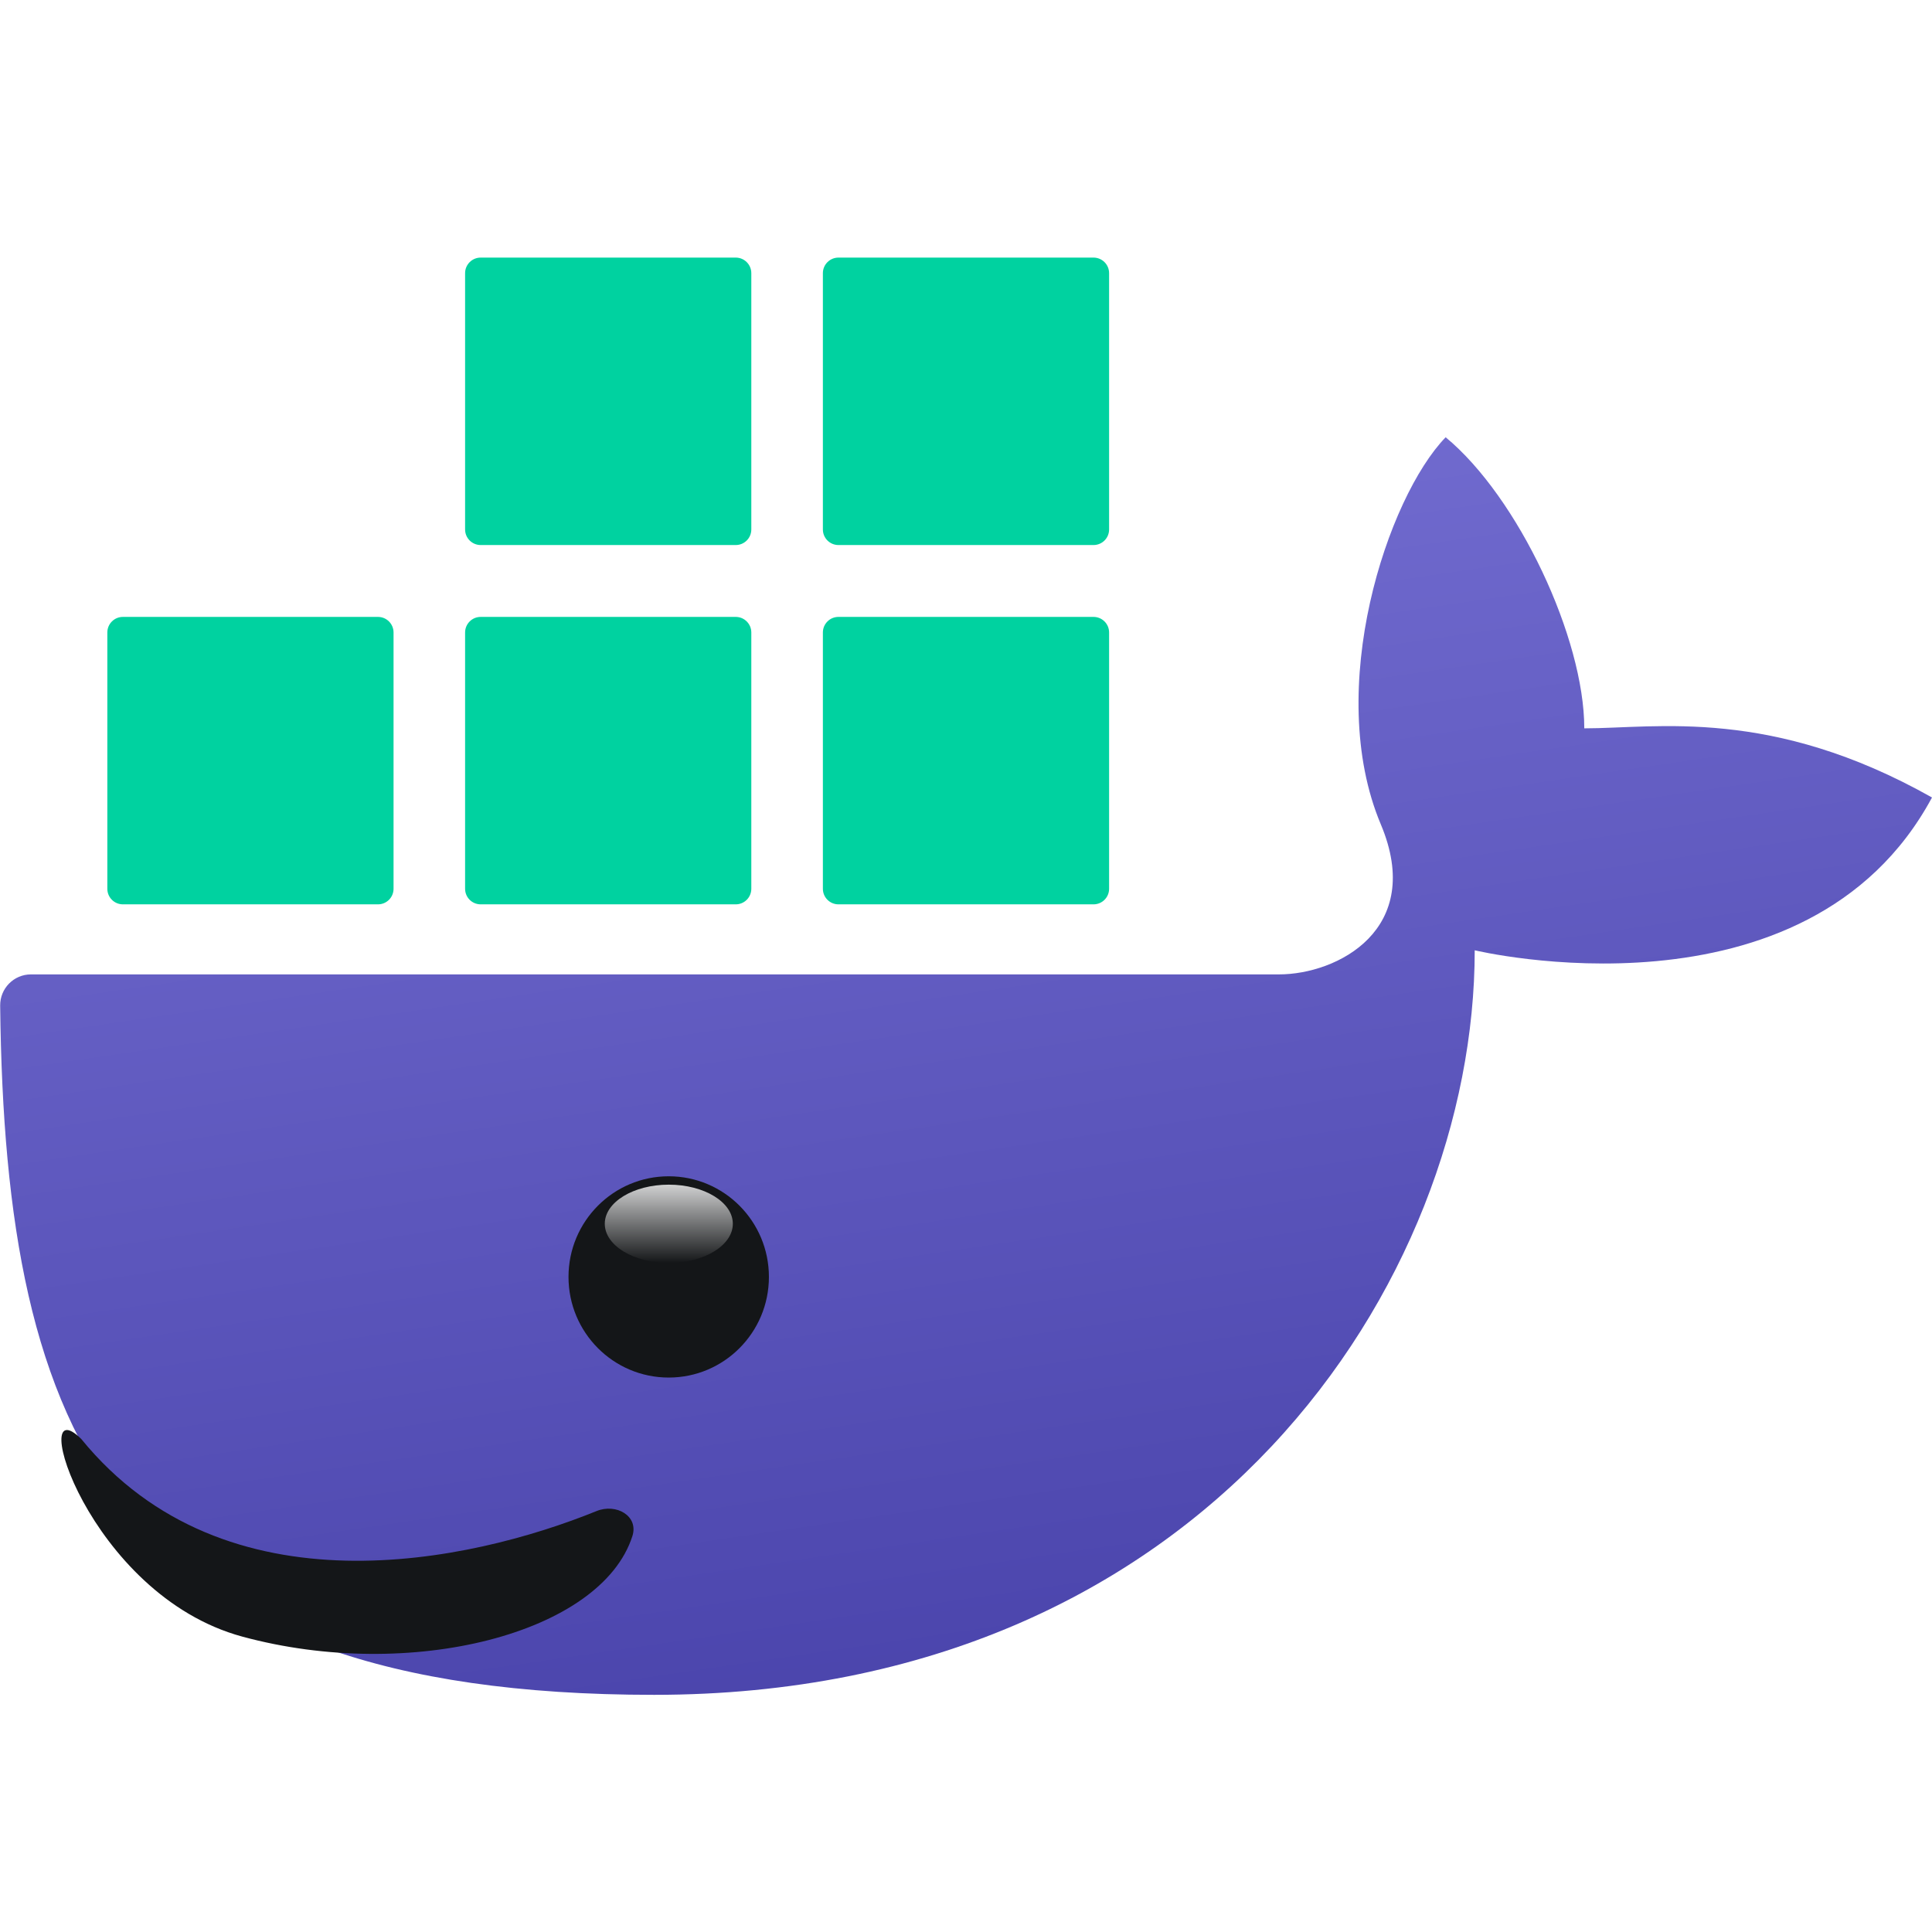
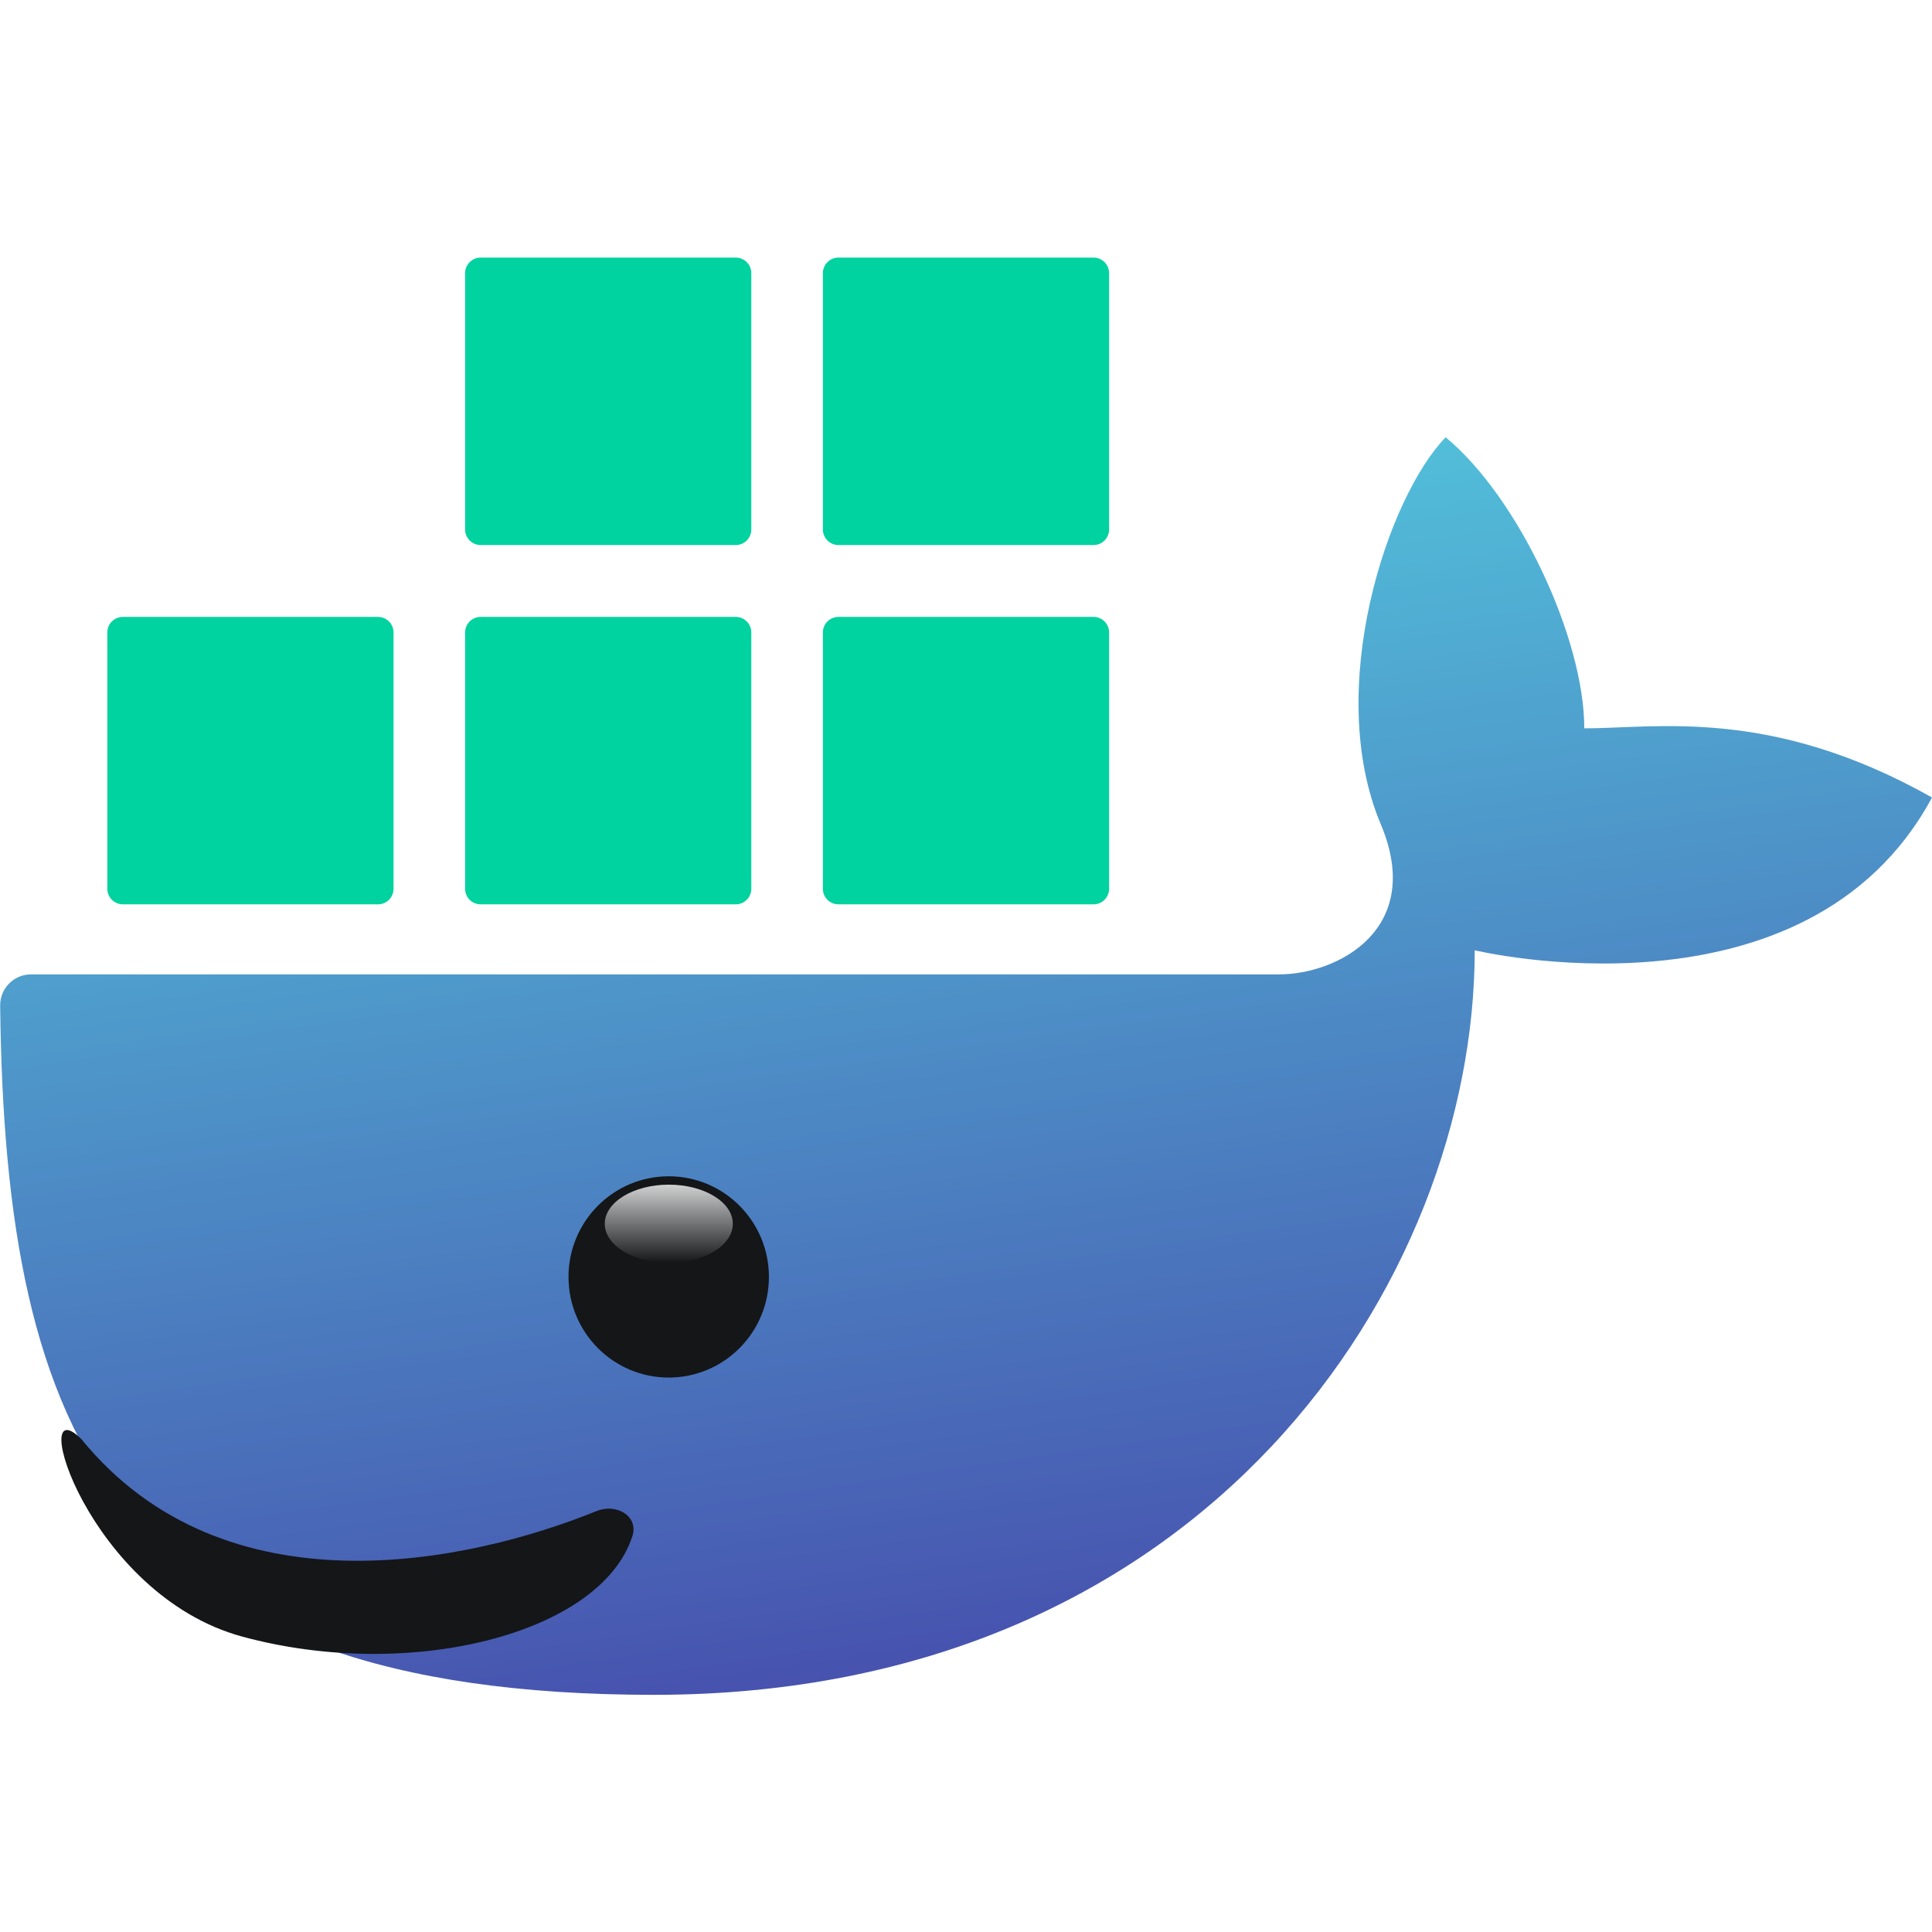
<svg xmlns="http://www.w3.org/2000/svg" viewBox="0 0 90 90" fill="none">
  <path d="M30.469 78.952C5.34 78.952 0.233 66.948 0.008 46.847C-0.001 46.046 0.642 45.391 1.443 45.391H59.583C62.292 45.391 66.384 43.298 64.323 38.4C61.667 32.086 64.635 23.166 67.344 20.369C70.729 23.166 73.802 29.734 73.802 33.929C77.188 33.929 82.5 32.923 90 37.15C84.167 47.987 68.698 44.268 68.698 44.268C68.698 59.65 56.198 78.952 30.469 78.952Z" fill="url(#paint0_linear_575_2541)" />
  <rect x="38.333" y="28.738" width="13.333" height="13.39" rx="0.725" fill="#00D2A0" />
  <rect x="5" y="28.738" width="13.333" height="13.39" rx="0.725" fill="#00D2A0" />
  <rect x="21.666" y="28.738" width="13.333" height="13.39" rx="0.725" fill="#00D2A0" />
  <rect x="21.666" y="12" width="13.333" height="13.39" rx="0.725" fill="#00D2A0" />
  <rect x="38.333" y="12" width="13.333" height="13.39" rx="0.725" fill="#00D2A0" />
  <path d="M31.151 64.172C33.73 64.172 35.819 62.073 35.819 59.484C35.819 56.895 33.73 54.796 31.151 54.796C28.573 54.796 26.483 56.895 26.483 59.484C26.483 62.073 28.573 64.172 31.151 64.172Z" fill="#141618" />
  <path d="M31.155 58.832C32.802 58.832 34.138 58.016 34.138 57.009C34.138 56.002 32.802 55.186 31.155 55.186C29.508 55.186 28.173 56.002 28.173 57.009C28.173 58.016 29.508 58.832 31.155 58.832Z" fill="url(#paint1_linear_575_2541)" fill-opacity="0.8" />
  <path d="M27.79 70.391C21.891 72.784 10.5 75.276 3.785 67.033C1.215 64.495 4.09 74.285 11.285 76.239C19.115 78.367 28.003 76.103 29.459 71.558C29.76 70.617 28.705 70.019 27.79 70.391Z" fill="#141618" />
  <defs>
    <linearGradient id="paint0_linear_575_2541" x1="31.5" y1="4.5" x2="43.617" y2="87.292" gradientUnits="userSpaceOnUse">
-       <stop stop-color="#7E78DB" />
+       <stop stop-color="#56E8EA" />
      <stop offset="1" stop-color="#453FA7" />
    </linearGradient>
    <linearGradient id="paint1_linear_575_2541" x1="31.155" y1="55.186" x2="31.155" y2="58.832" gradientUnits="userSpaceOnUse">
      <stop stop-color="white" />
      <stop offset="1" stop-color="white" stop-opacity="0" />
    </linearGradient>
  </defs>
</svg>
